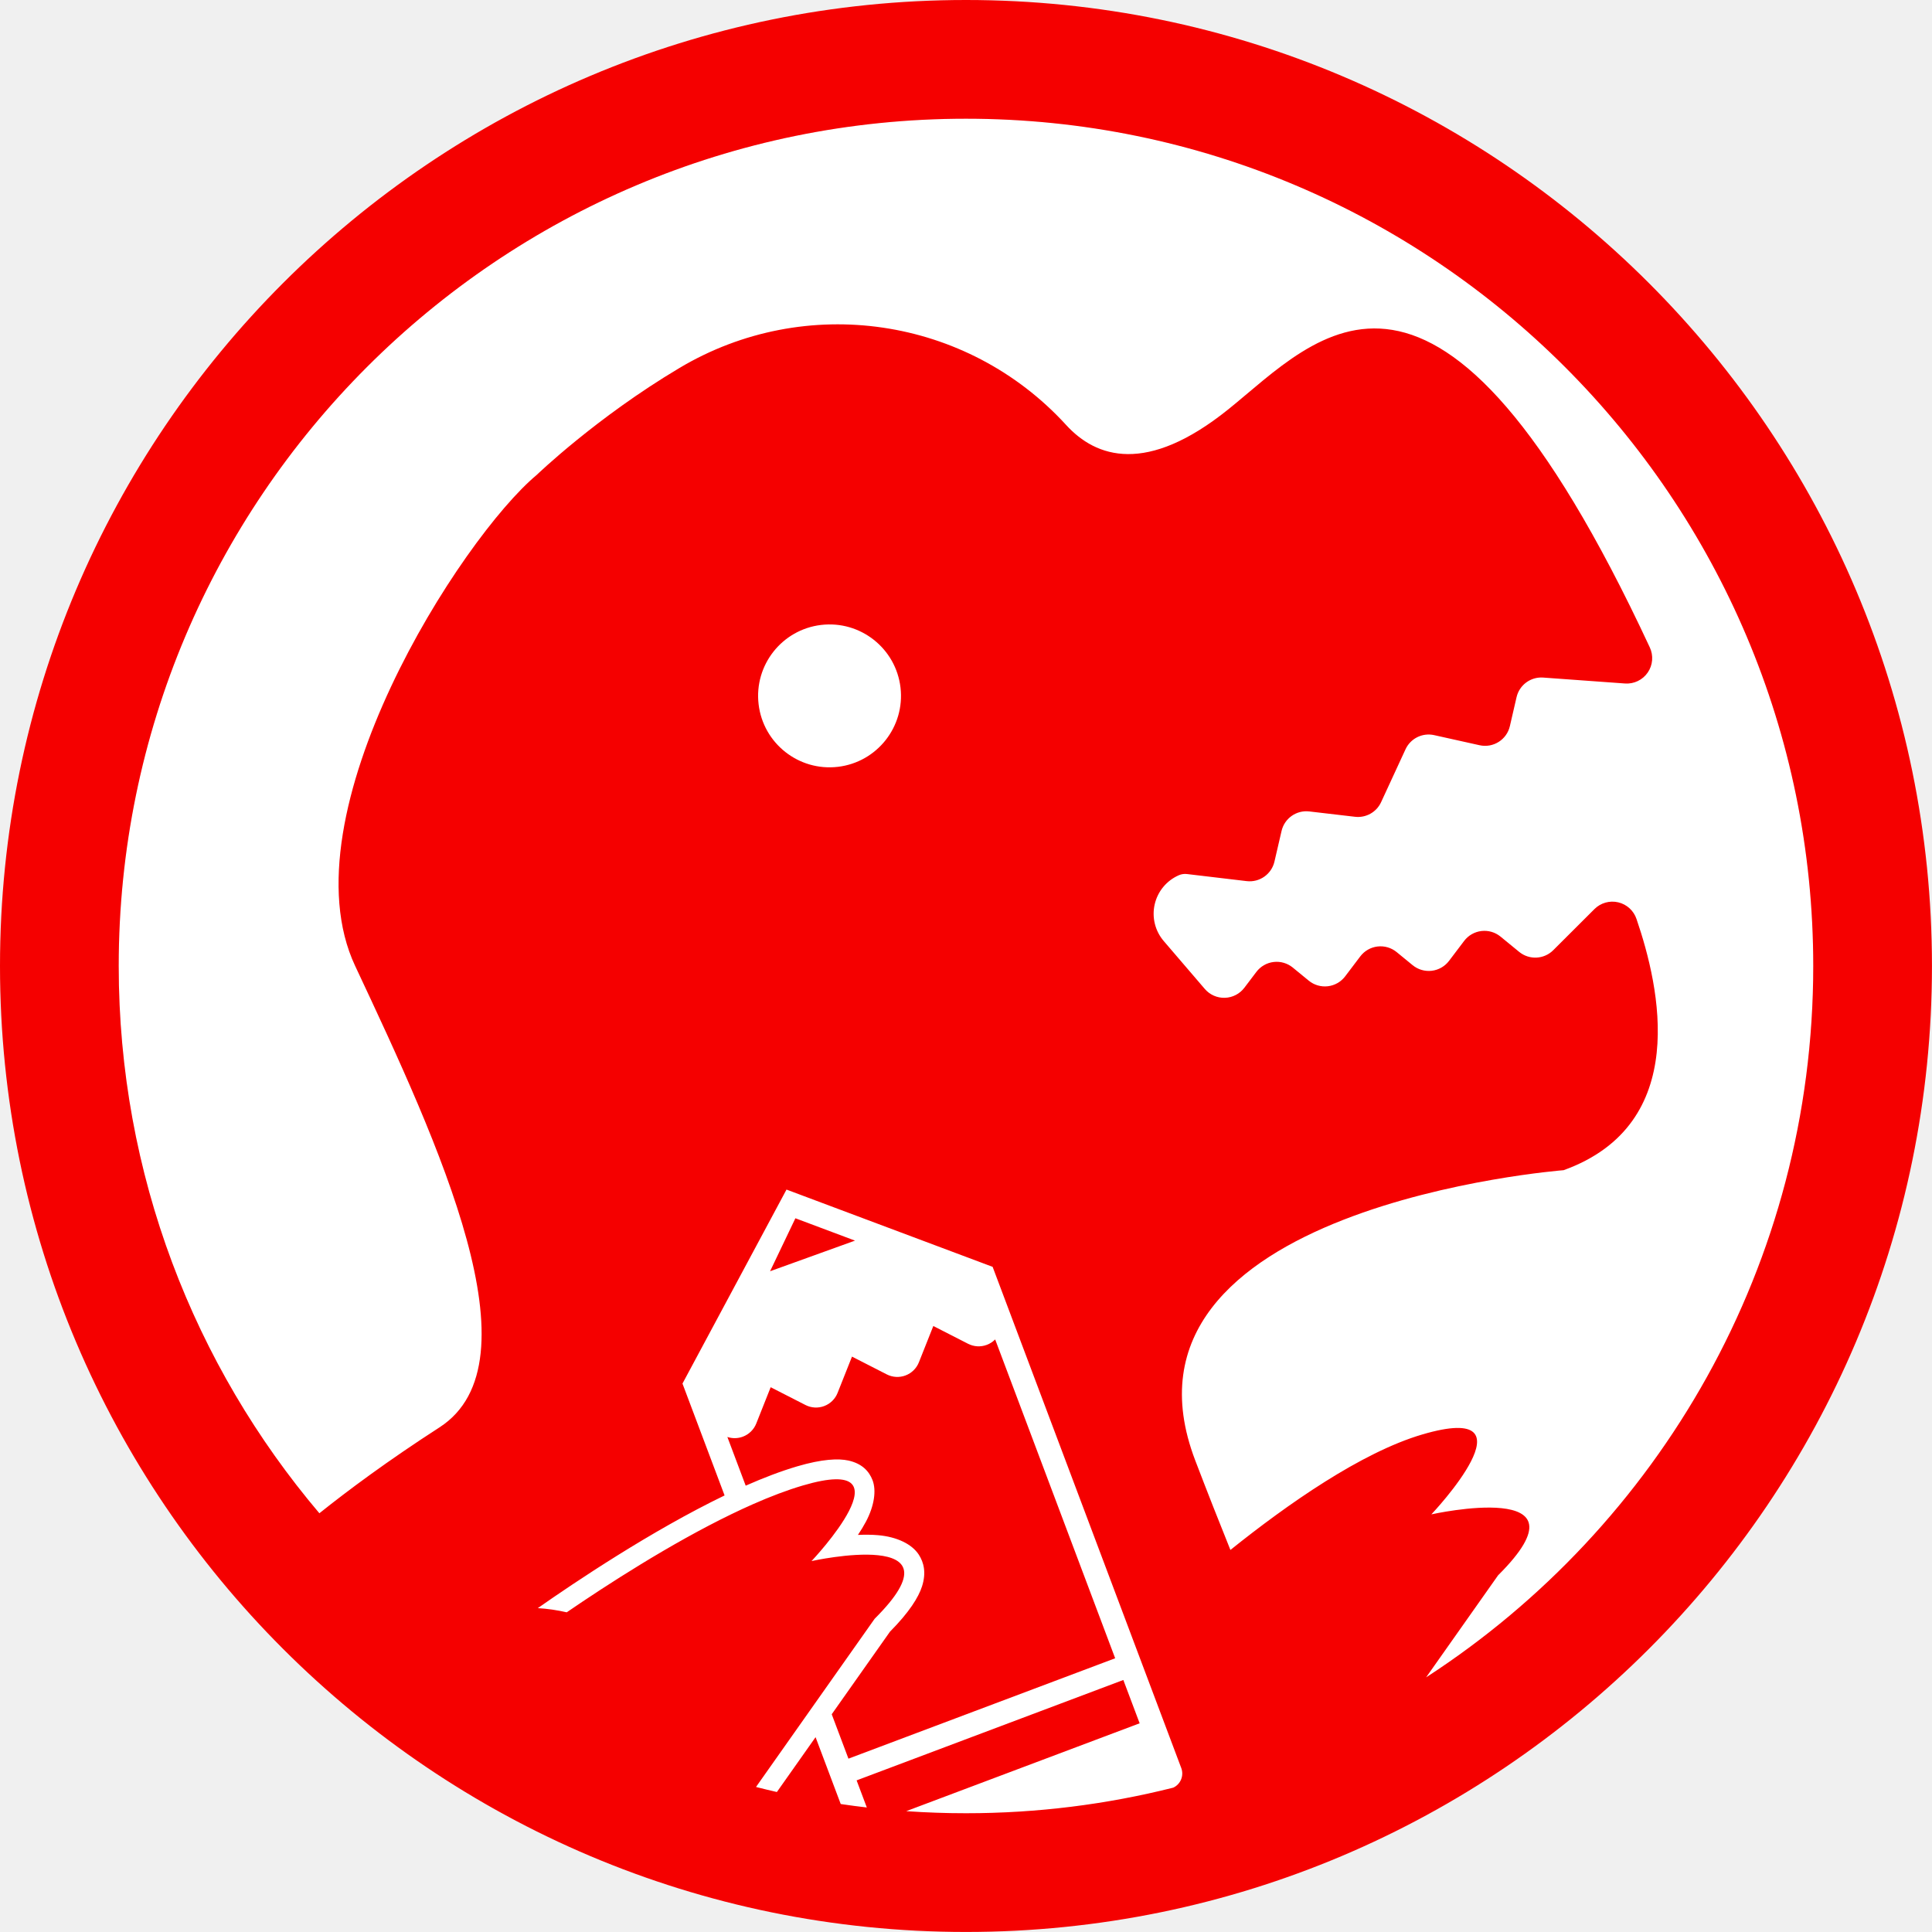
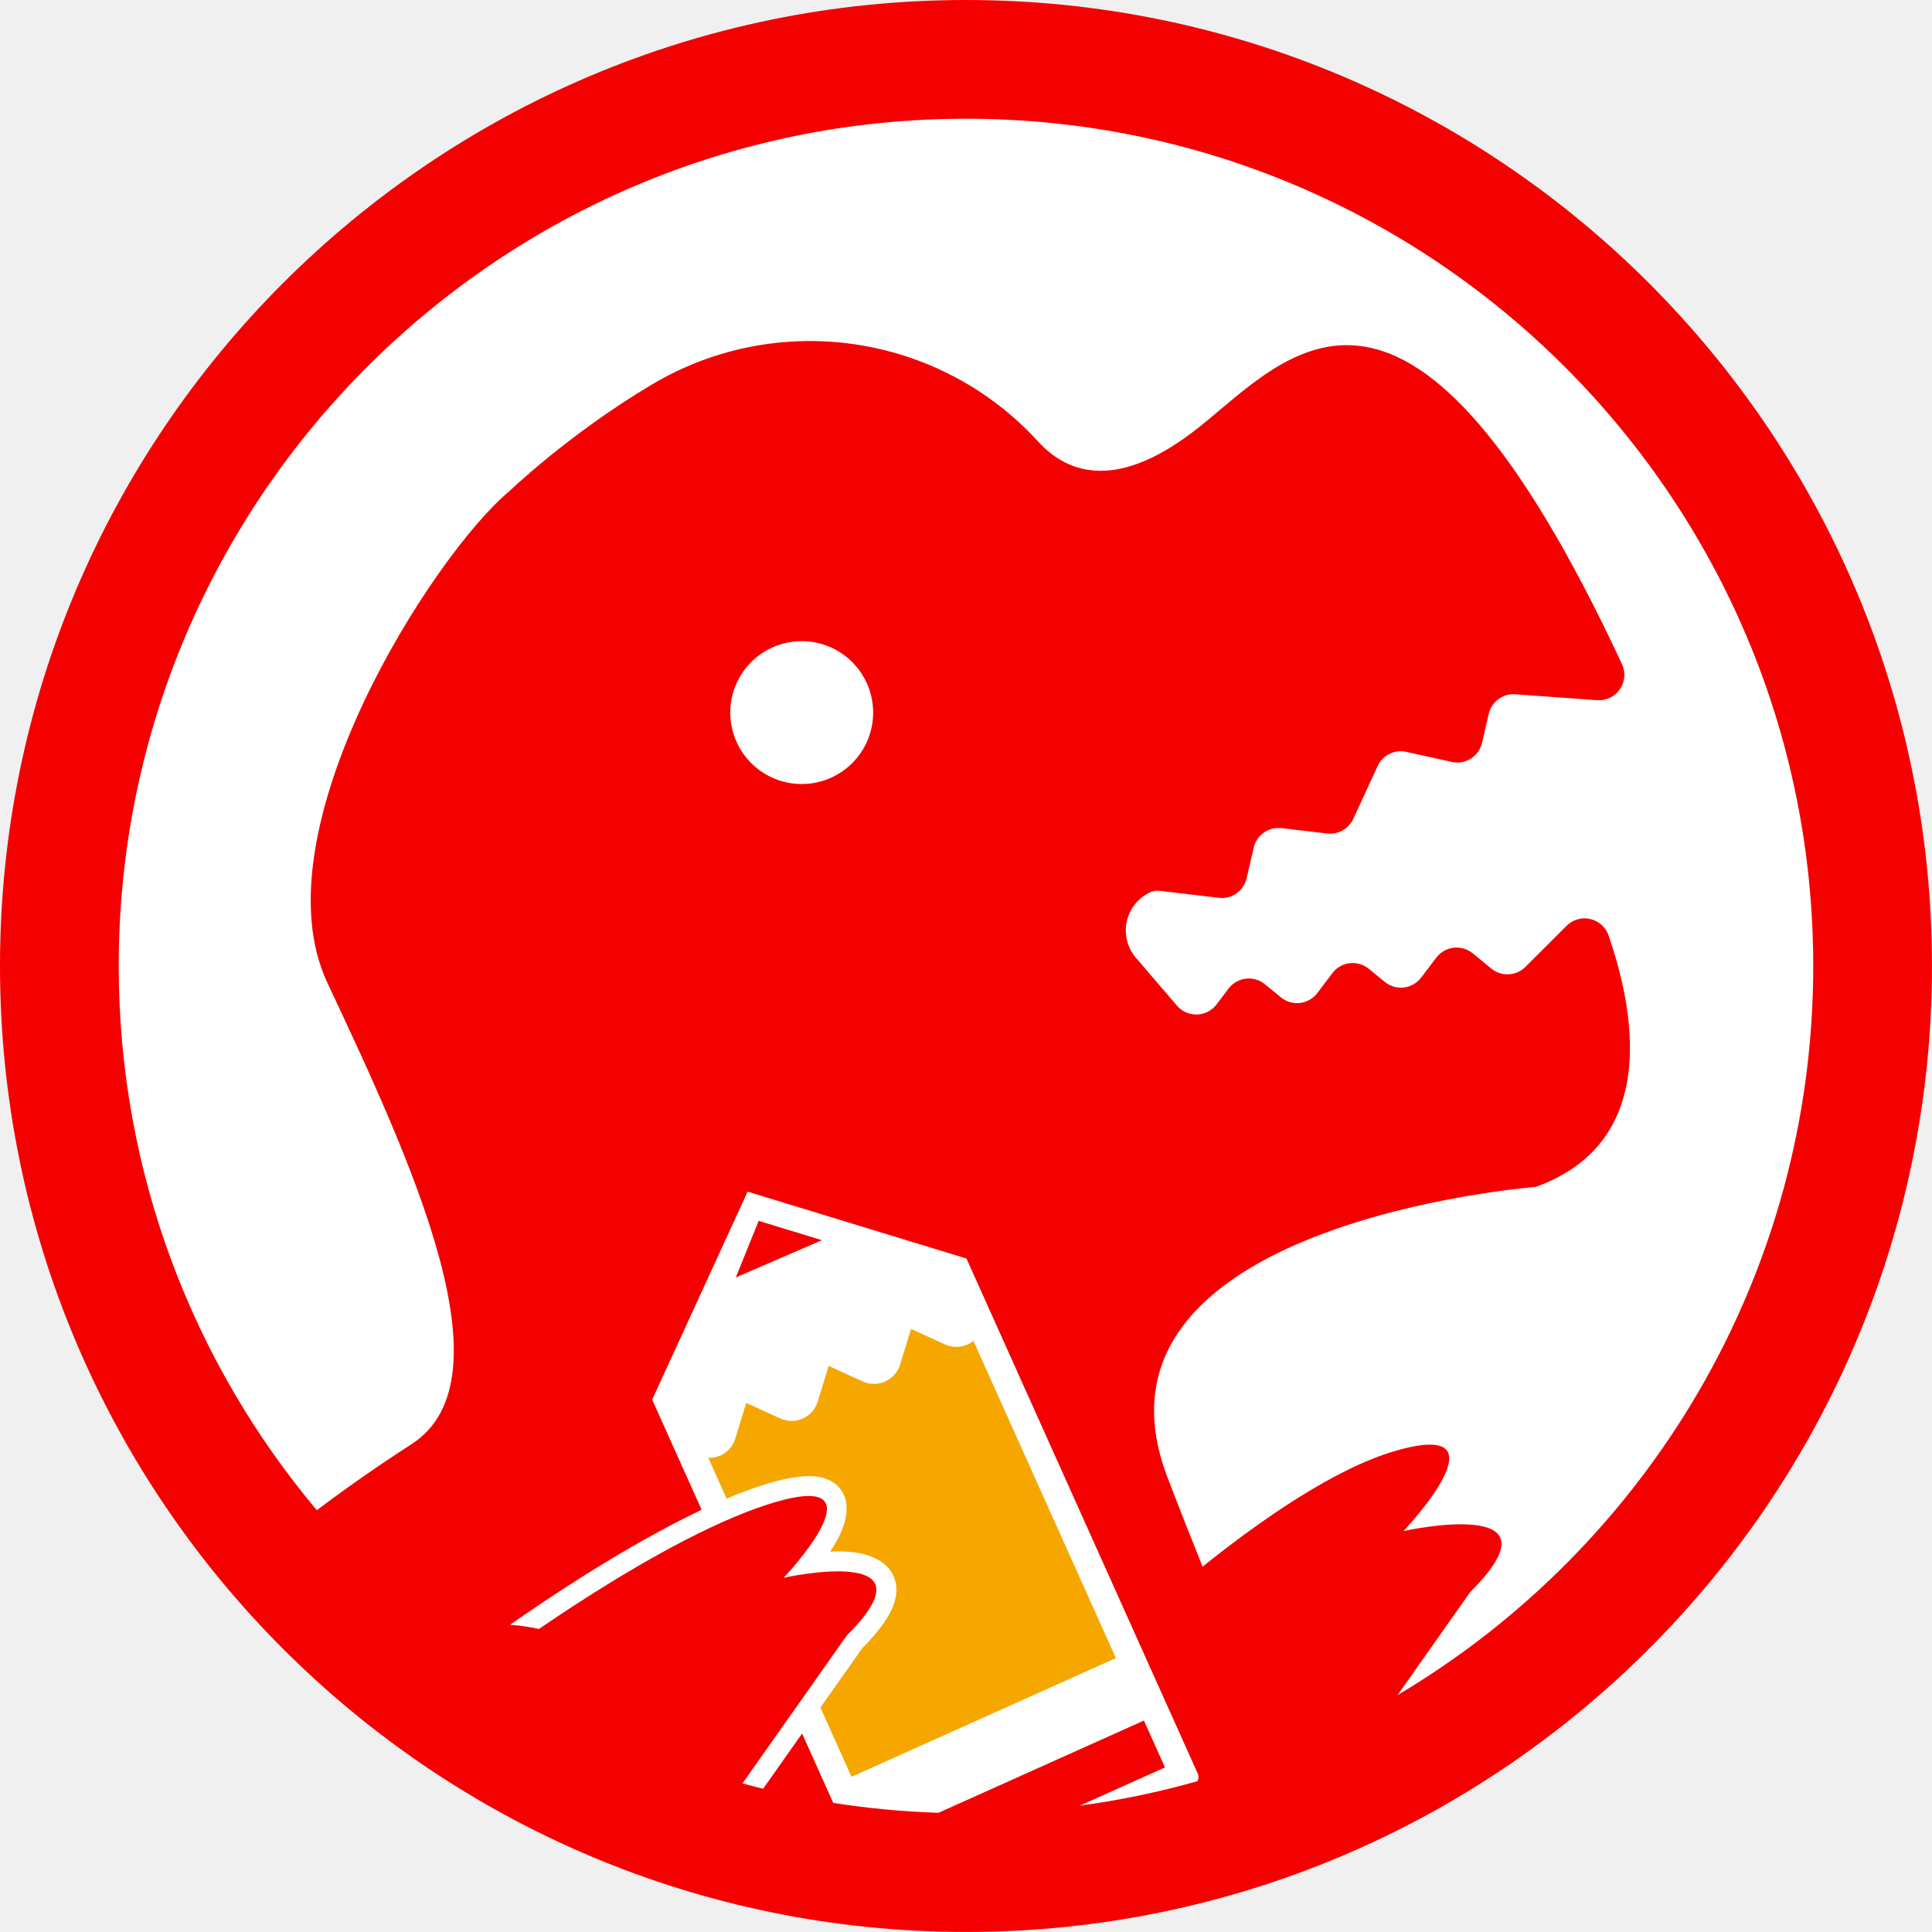
<svg xmlns="http://www.w3.org/2000/svg" width="100%" height="100%" viewBox="0 0 694 694" version="1.1" xml:space="preserve" style="fill-rule:evenodd;clip-rule:evenodd;stroke-linejoin:round;stroke-miterlimit:2;">
-   <g transform="matrix(1,0,0,1,-100.9491,-155.9026)">
-     <g transform="matrix(1,0,0,1,-204.8882,-1165.424)">
+   <g transform="matrix(1,0,0,1,-1724.623,-1515.574)">
+     <g transform="matrix(1,0,0,1,1418.786,194.2478)">
      <g transform="matrix(1,0,0,1,5.531245,-23.23324)">
        <circle cx="647.299" cy="1691.553" r="304.349" style="fill:white;" />
      </g>
      <g transform="matrix(1,0,0,1,5.531245,-23.23324)">
-         <path d="M647.299,1344.56C838.81,1344.56 994.292,1500.042 994.292,1691.553C994.292,1883.064 838.81,2038.546 647.299,2038.546C455.788,2038.546 300.306,1883.064 300.306,1691.553C300.306,1500.042 455.788,1344.56 647.299,1344.56ZM571.873,1986.467C574.36,1987.102 576.858,1987.706 579.369,1988.28L593.268,1968.574L602.308,1992.594C605.417,1993.055 608.541,1993.47 611.68,1993.836L608.013,1984.094L703.825,1948.032L709.681,1963.592L625.823,1995.155C632.918,1995.65 640.079,1995.902 647.299,1995.902C672.975,1995.902 697.912,1992.716 721.737,1986.718C724.382,1985.498 725.673,1982.424 724.631,1979.655L656.872,1799.626L582.829,1771.87L545.462,1841.559L560.586,1881.743C534.29,1894.444 506.783,1912.913 493.494,1922.222C497.03,1922.435 500.501,1922.943 503.88,1923.725C518.134,1913.968 541.046,1899.126 563.107,1888.441C565.65,1887.209 568.182,1886.033 570.688,1884.926C576.937,1882.165 583.024,1879.836 588.725,1878.159C628.745,1866.381 591.816,1905.319 591.816,1905.319C591.816,1905.319 647.912,1892.811 614.492,1926.042L571.873,1986.467ZM586.021,1782.177L607.435,1790.209L576.924,1801.212L586.021,1782.177ZM599.074,1960.342L619.998,1930.676C626.901,1923.727 630.274,1918.308 631.522,1914.37C633.051,1909.545 632.198,1905.851 630.34,1902.998C627.887,1899.233 622.539,1896.609 615.707,1896.019C613.422,1895.822 610.955,1895.813 608.487,1895.922C609.539,1894.344 610.519,1892.745 611.348,1891.187C614.4,1885.449 615.141,1879.892 613.727,1876.242C612.479,1873.02 609.957,1870.297 605.083,1869.208C601.512,1868.411 595.63,1868.653 586.701,1871.281C580.846,1873.004 574.591,1875.397 568.169,1878.232L561.584,1860.735C563.386,1861.337 565.354,1861.308 567.156,1860.629C569.353,1859.803 571.099,1858.088 571.966,1855.906L577.145,1842.867L589.637,1849.255C591.727,1850.324 594.17,1850.462 596.367,1849.635C598.564,1848.808 600.31,1847.094 601.176,1844.912L606.356,1831.872L618.848,1838.261C620.937,1839.33 623.381,1839.468 625.577,1838.641C627.774,1837.814 629.52,1836.099 630.387,1833.918L635.566,1820.878L648.058,1827.267C650.148,1828.336 652.591,1828.474 654.788,1827.647C655.927,1827.218 656.946,1826.55 657.783,1825.702L700.889,1940.233L605.078,1976.294L599.074,1960.342ZM595.294,1569.044C581.227,1570.698 571.15,1583.461 572.804,1597.528C574.459,1611.595 587.222,1621.672 601.289,1620.017C615.355,1618.363 625.432,1605.6 623.778,1591.533C622.124,1577.466 609.36,1567.389 595.294,1569.044ZM812.579,1947.096C896.25,1892.837 951.648,1798.613 951.648,1691.553C951.648,1523.578 815.274,1387.204 647.299,1387.204C479.324,1387.204 342.95,1523.578 342.95,1691.553C342.95,1766.467 370.074,1835.095 415.03,1888.144C425.327,1879.905 439.663,1869.242 458.162,1857.301C494.37,1833.927 458.139,1755.965 427.888,1691.553C402.209,1636.875 466.083,1537.678 493.12,1515.137C493.12,1515.137 514.502,1494.52 544.364,1476.75C589.635,1449.751 647.646,1458.281 683.229,1497.168C694.072,1509.085 712.252,1515.11 741.477,1491.642C773.569,1465.872 816.353,1412.76 892.924,1577.085C894.309,1580.018 894.033,1583.465 892.198,1586.139C890.364,1588.813 887.248,1590.313 884.014,1590.077C874.377,1589.388 862.353,1588.513 854.633,1587.951C850.142,1587.624 846.083,1590.619 845.071,1595.006L842.673,1605.394C841.546,1610.281 836.688,1613.344 831.792,1612.256L815.462,1608.626C811.268,1607.693 806.991,1609.811 805.189,1613.712L796.41,1632.718C794.754,1636.303 790.981,1638.418 787.059,1637.96L770.616,1636.039C765.998,1635.5 761.711,1638.517 760.66,1643.046L758.103,1654.064C757.05,1658.599 752.754,1661.617 748.131,1661.069L726.671,1658.525C725.678,1658.407 724.67,1658.556 723.753,1658.957L723.751,1658.957C719.369,1660.872 716.154,1664.751 715.087,1669.413C714.019,1674.074 715.225,1678.966 718.338,1682.597L733.085,1699.801C734.883,1701.899 737.534,1703.07 740.295,1702.986C743.057,1702.903 745.632,1701.574 747.3,1699.371L751.617,1693.671C753.116,1691.692 755.357,1690.408 757.822,1690.115C760.288,1689.823 762.767,1690.547 764.687,1692.121L770.432,1696.829C772.353,1698.403 774.832,1699.127 777.297,1698.834C779.763,1698.542 782.003,1697.258 783.503,1695.279L788.931,1688.111C790.43,1686.131 792.671,1684.848 795.136,1684.555C797.602,1684.263 800.081,1684.987 802.001,1686.561L807.746,1691.269C809.667,1692.842 812.146,1693.566 814.611,1693.274C817.077,1692.982 819.317,1691.698 820.817,1689.718L826.245,1682.551C827.744,1680.571 829.985,1679.287 832.45,1678.995C834.916,1678.702 837.395,1679.426 839.315,1681L846.009,1686.485C849.638,1689.459 854.929,1689.2 858.25,1685.886L873.05,1671.114C875.293,1668.874 878.537,1667.958 881.621,1668.694C884.704,1669.429 887.186,1671.711 888.177,1674.722C896.533,1699.139 907.828,1748.351 861.986,1764.906C861.986,1764.906 694.728,1777.822 729.664,1869.194C734,1880.533 738.222,1891.252 742.288,1901.324C762.783,1884.884 789.312,1866.284 811.207,1859.841C853.495,1847.396 814.473,1888.54 814.473,1888.54C814.473,1888.54 873.748,1875.324 838.434,1910.438L812.579,1947.096Z" style="fill:rgb(245,0,0);" />
+         <path d="M647.299,1344.56C838.81,1344.56 994.292,1500.042 994.292,1691.553C994.292,1883.064 838.81,2038.546 647.299,2038.546C455.788,2038.546 300.306,1883.064 300.306,1691.553C300.306,1500.042 455.788,1344.56 647.299,1344.56ZM802.319,1953.464C891.691,1900.416 951.648,1802.931 951.648,1691.553C951.648,1523.578 815.274,1387.204 647.299,1387.204C479.324,1387.204 342.95,1523.578 342.95,1691.553C342.95,1765.96 369.709,1834.166 414.12,1887.066C423.259,1880.134 434.59,1872.061 448.162,1863.301C484.37,1839.927 448.139,1761.965 417.888,1697.553C392.209,1642.875 456.083,1543.678 483.12,1521.137C483.12,1521.137 504.502,1500.52 534.364,1482.75C579.635,1455.751 637.646,1464.281 673.229,1503.168C684.072,1515.085 702.252,1521.11 731.477,1497.642C763.569,1471.872 806.353,1418.76 882.924,1583.085C884.309,1586.018 884.033,1589.465 882.198,1592.139C880.364,1594.813 877.248,1596.313 874.014,1596.077C864.377,1595.388 852.353,1594.513 844.633,1593.951C840.142,1593.624 836.083,1596.619 835.071,1601.006L832.673,1611.394C831.546,1616.281 826.688,1619.344 821.792,1618.256L805.462,1614.626C801.268,1613.693 796.991,1615.811 795.189,1619.712L786.41,1638.718C784.754,1642.303 780.981,1644.418 777.059,1643.96L760.616,1642.039C755.998,1641.5 751.711,1644.517 750.66,1649.046L748.103,1660.064C747.05,1664.599 742.754,1667.617 738.131,1667.069L716.671,1664.525C715.678,1664.407 714.67,1664.556 713.753,1664.957L713.751,1664.957C709.369,1666.872 706.154,1670.751 705.087,1675.413C704.019,1680.074 705.225,1684.966 708.338,1688.597L723.085,1705.801C724.883,1707.899 727.534,1709.07 730.295,1708.986C733.057,1708.903 735.632,1707.574 737.3,1705.371L741.617,1699.671C743.116,1697.692 745.357,1696.408 747.822,1696.115C750.288,1695.823 752.767,1696.547 754.687,1698.121L760.432,1702.829C762.353,1704.403 764.832,1705.127 767.297,1704.834C769.763,1704.542 772.003,1703.258 773.503,1701.279L778.931,1694.111C780.43,1692.131 782.671,1690.848 785.136,1690.555C787.602,1690.263 790.081,1690.987 792.001,1692.561L797.746,1697.269C799.667,1698.842 802.146,1699.566 804.611,1699.274C807.077,1698.982 809.317,1697.698 810.817,1695.718L816.245,1688.551C817.744,1686.571 819.985,1685.287 822.45,1684.995C824.916,1684.702 827.395,1685.426 829.315,1687L836.009,1692.485C839.638,1695.459 844.929,1695.2 848.25,1691.886L863.05,1677.114C865.293,1674.874 868.537,1673.958 871.621,1674.694C874.704,1675.429 877.186,1677.711 878.177,1680.722C886.533,1705.139 897.828,1754.351 851.986,1770.906C851.986,1770.906 684.728,1783.822 719.664,1875.194C724,1886.533 728.222,1897.252 732.288,1907.324C752.783,1890.884 779.312,1872.284 801.207,1865.841C843.495,1853.396 804.473,1894.54 804.473,1894.54C804.473,1894.54 863.748,1881.324 828.434,1916.438L802.319,1953.464ZM585.294,1575.044C571.227,1576.698 561.15,1589.461 562.804,1603.528C564.459,1617.595 577.222,1627.672 591.289,1626.017C605.355,1624.363 615.432,1611.6 613.778,1597.533C612.124,1583.466 599.36,1573.389 585.294,1575.044ZM567.012,1985.182C569.471,1985.854 571.943,1986.496 574.427,1987.107L588.427,1967.259L599.618,1992.182C611.984,1994.131 624.597,1995.334 637.409,1995.744L711.218,1962.602L718.779,1979.441L688.199,1993.173C702.616,1991.233 716.715,1988.281 730.422,1984.393C730.886,1983.601 730.973,1982.603 730.569,1981.701L647.471,1796.639L568.855,1772.614L534.577,1847.331L552.344,1886.901C525.524,1899.615 497.08,1918.706 483.494,1928.222C487.03,1928.435 490.501,1928.943 493.88,1929.725C508.599,1919.65 532.552,1904.151 555.266,1893.407C558.287,1891.978 561.287,1890.633 564.24,1889.397C569.242,1887.302 574.11,1885.517 578.725,1884.159C618.745,1872.381 581.816,1911.319 581.816,1911.319C581.816,1911.319 637.912,1898.811 604.492,1932.042L567.012,1985.182ZM572.832,1783.102L595.568,1790.055L564.62,1803.439L572.832,1783.102Z" style="fill:rgb(245,0,0);" />
+       </g>
+       <g transform="matrix(1.143032,-0.51325,0.500427,1.114473,-515.6907,357.903)">
+         <path d="M297.209,1551.702L315.067,1540.861C322.365,1537.986 326.592,1535.071 328.789,1532.548C331.479,1529.459 332.066,1526.414 331.646,1523.66C331.091,1520.026 328.055,1516.274 323.274,1513.543C321.675,1512.629 319.881,1511.796 318.049,1511.049C319.33,1510.224 320.567,1509.358 321.68,1508.473C325.778,1505.212 328.134,1501.311 328.298,1498.11C328.442,1495.286 327.496,1492.407 324.304,1489.96C321.964,1488.167 317.603,1486.376 310.243,1485.344C306.207,1484.779 301.815,1484.469 297.209,1484.362L297.209,1471.244C298.265,1471.77 299.436,1472.053 300.637,1472.053C302.897,1472.053 305.047,1471.053 306.536,1469.31L313.585,1461.062L320.633,1469.31C322.123,1471.053 324.273,1472.053 326.533,1472.053C328.792,1472.053 330.942,1471.053 332.432,1469.31L339.48,1461.062L346.529,1469.31C348.018,1471.053 350.168,1472.053 352.428,1472.053C354.688,1472.053 356.838,1471.053 358.328,1469.31L365.376,1461.062L372.424,1469.31C373.914,1471.053 376.064,1472.053 378.324,1472.053C378.993,1472.053 379.652,1471.965 380.287,1471.797L380.287,1574.032L297.209,1574.032L297.209,1551.702Z" style="fill:rgb(245,167,0);" />
      </g>
    </g>
  </g>
</svg>
